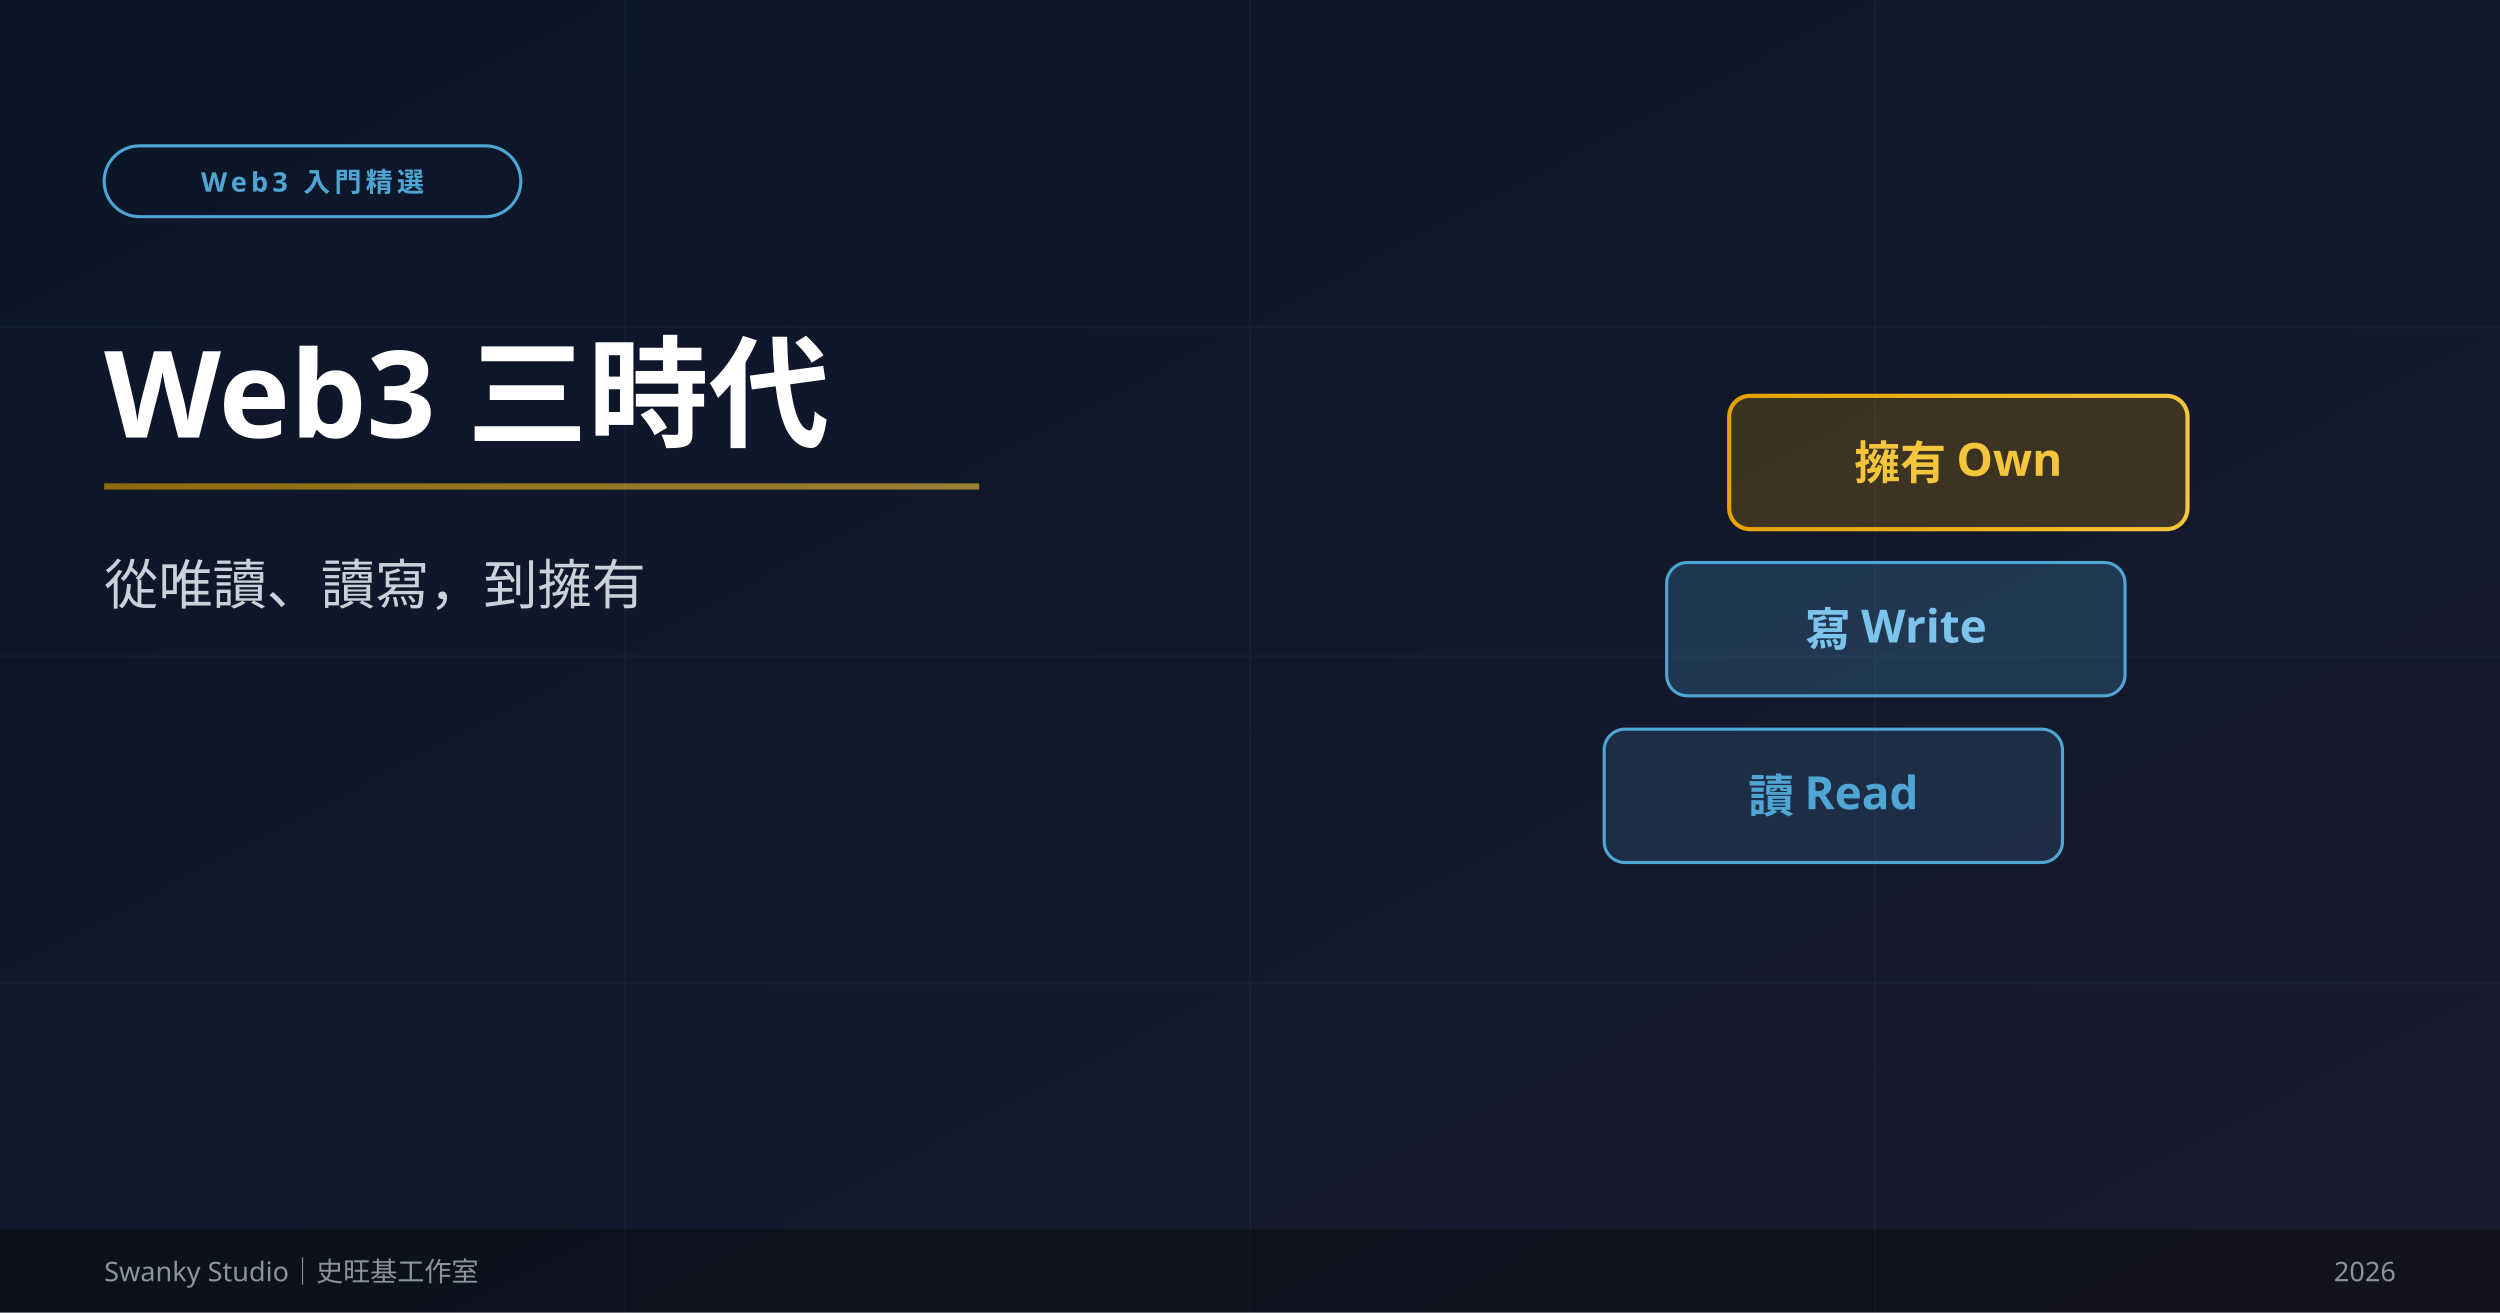
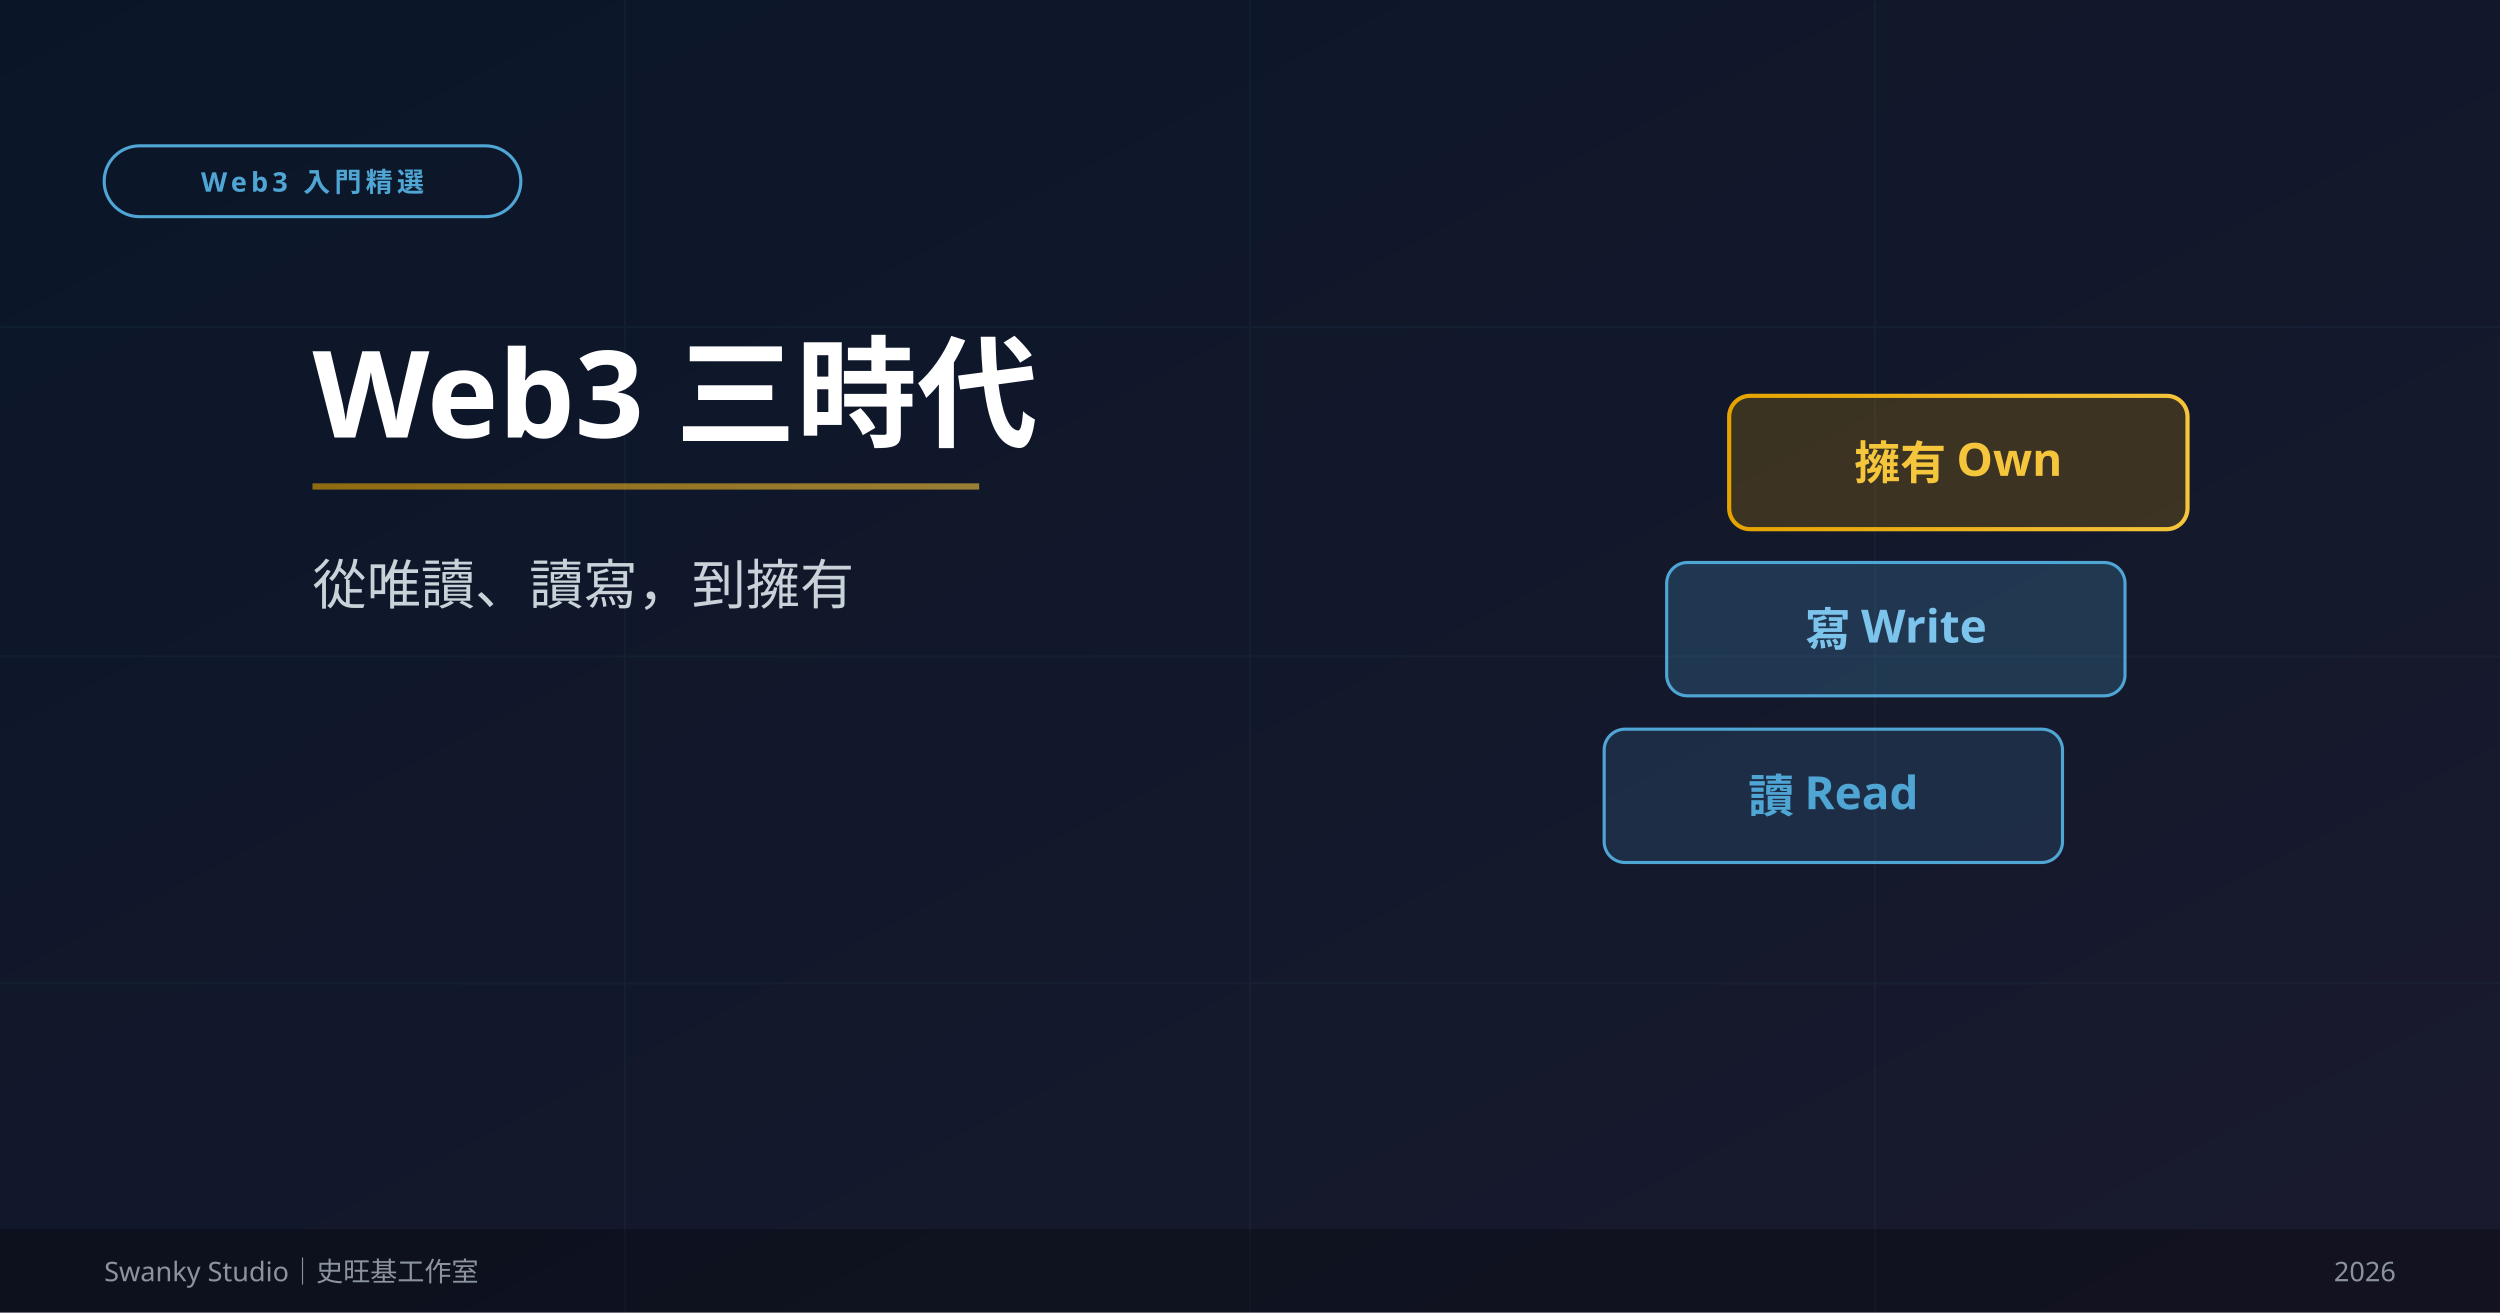
<svg xmlns="http://www.w3.org/2000/svg" viewBox="0 0 1200 630" width="1200" height="630">
  <defs>
    <linearGradient id="bg" x1="0%" y1="0%" x2="100%" y2="100%">
      <stop offset="0%" style="stop-color:#0a1628;stop-opacity:1" />
      <stop offset="100%" style="stop-color:#1a1a2e;stop-opacity:1" />
    </linearGradient>
    <linearGradient id="gold" x1="0%" y1="0%" x2="100%" y2="0%">
      <stop offset="0%" style="stop-color:#E5A300;stop-opacity:1" />
      <stop offset="100%" style="stop-color:#F5C53B;stop-opacity:1" />
    </linearGradient>
  </defs>
  <rect width="1200" height="630" fill="url(#bg)" />
  <g opacity="0.05" stroke="#4fa6d5" stroke-width="1">
    <line x1="0" y1="157" x2="1200" y2="157" />
    <line x1="0" y1="315" x2="1200" y2="315" />
    <line x1="0" y1="472" x2="1200" y2="472" />
    <line x1="300" y1="0" x2="300" y2="630" />
    <line x1="600" y1="0" x2="600" y2="630" />
    <line x1="900" y1="0" x2="900" y2="630" />
  </g>
  <g transform="translate(800,420)">
    <rect x="-30" y="-70" width="220" height="64" rx="10" fill="#4fa6d5" fill-opacity="0.15" stroke="#4fa6d5" stroke-width="1.5" />
    <text x="80" y="-30" font-family="sans-serif" font-size="22" fill="#4fa6d5" text-anchor="middle" font-weight="bold">讀 Read</text>
    <rect x="0" y="-150" width="220" height="64" rx="10" fill="#4fa6d5" fill-opacity="0.22" stroke="#4fa6d5" stroke-width="1.5" />
    <text x="110" y="-110" font-family="sans-serif" font-size="22" fill="#7cc4ec" text-anchor="middle" font-weight="bold">寫 Write</text>
    <rect x="30" y="-230" width="220" height="64" rx="10" fill="#E5A300" fill-opacity="0.2" stroke="url(#gold)" stroke-width="2" />
    <text x="140" y="-190" font-family="sans-serif" font-size="22" fill="#F5C53B" text-anchor="middle" font-weight="bold">擁有 Own</text>
  </g>
  <rect x="50" y="70" width="200" height="34" rx="17" fill="none" stroke="#4fa6d5" stroke-width="1.5" />
  <text x="150" y="92" font-family="sans-serif" font-size="13" font-weight="bold" fill="#4fa6d5" text-anchor="middle" letter-spacing="2">Web3 入門精選</text>
-   <text x="50" y="210" font-family="sans-serif" font-size="58" font-weight="bold" fill="#ffffff">Web3 三時代</text>
-   <rect x="50" y="232" width="420" height="3" fill="url(#gold)" opacity="0.6" />
-   <text x="50" y="290" font-family="sans-serif" font-size="26" fill="#c9d1d9">從唯讀、讀寫，到擁有</text>
+   <text x="150" y="210" font-family="sans-serif" font-size="58" font-weight="bold" fill="#ffffff">Web3 三時代</text>
+   <rect x="150" y="232" width="320" height="3" fill="url(#gold)" opacity="0.6" />
+   <text x="150" y="290" font-family="sans-serif" font-size="26" fill="#c9d1d9">從唯讀、讀寫，到擁有</text>
  <rect x="0" y="590" width="1200" height="40" fill="#000000" opacity="0.3" />
  <text x="50" y="615" font-family="sans-serif" font-size="13" fill="#8b949e">Swanky Studio｜史旺基工作室</text>
  <text x="1150" y="615" font-family="sans-serif" font-size="13" fill="#8b949e" text-anchor="end">2026</text>
</svg>
